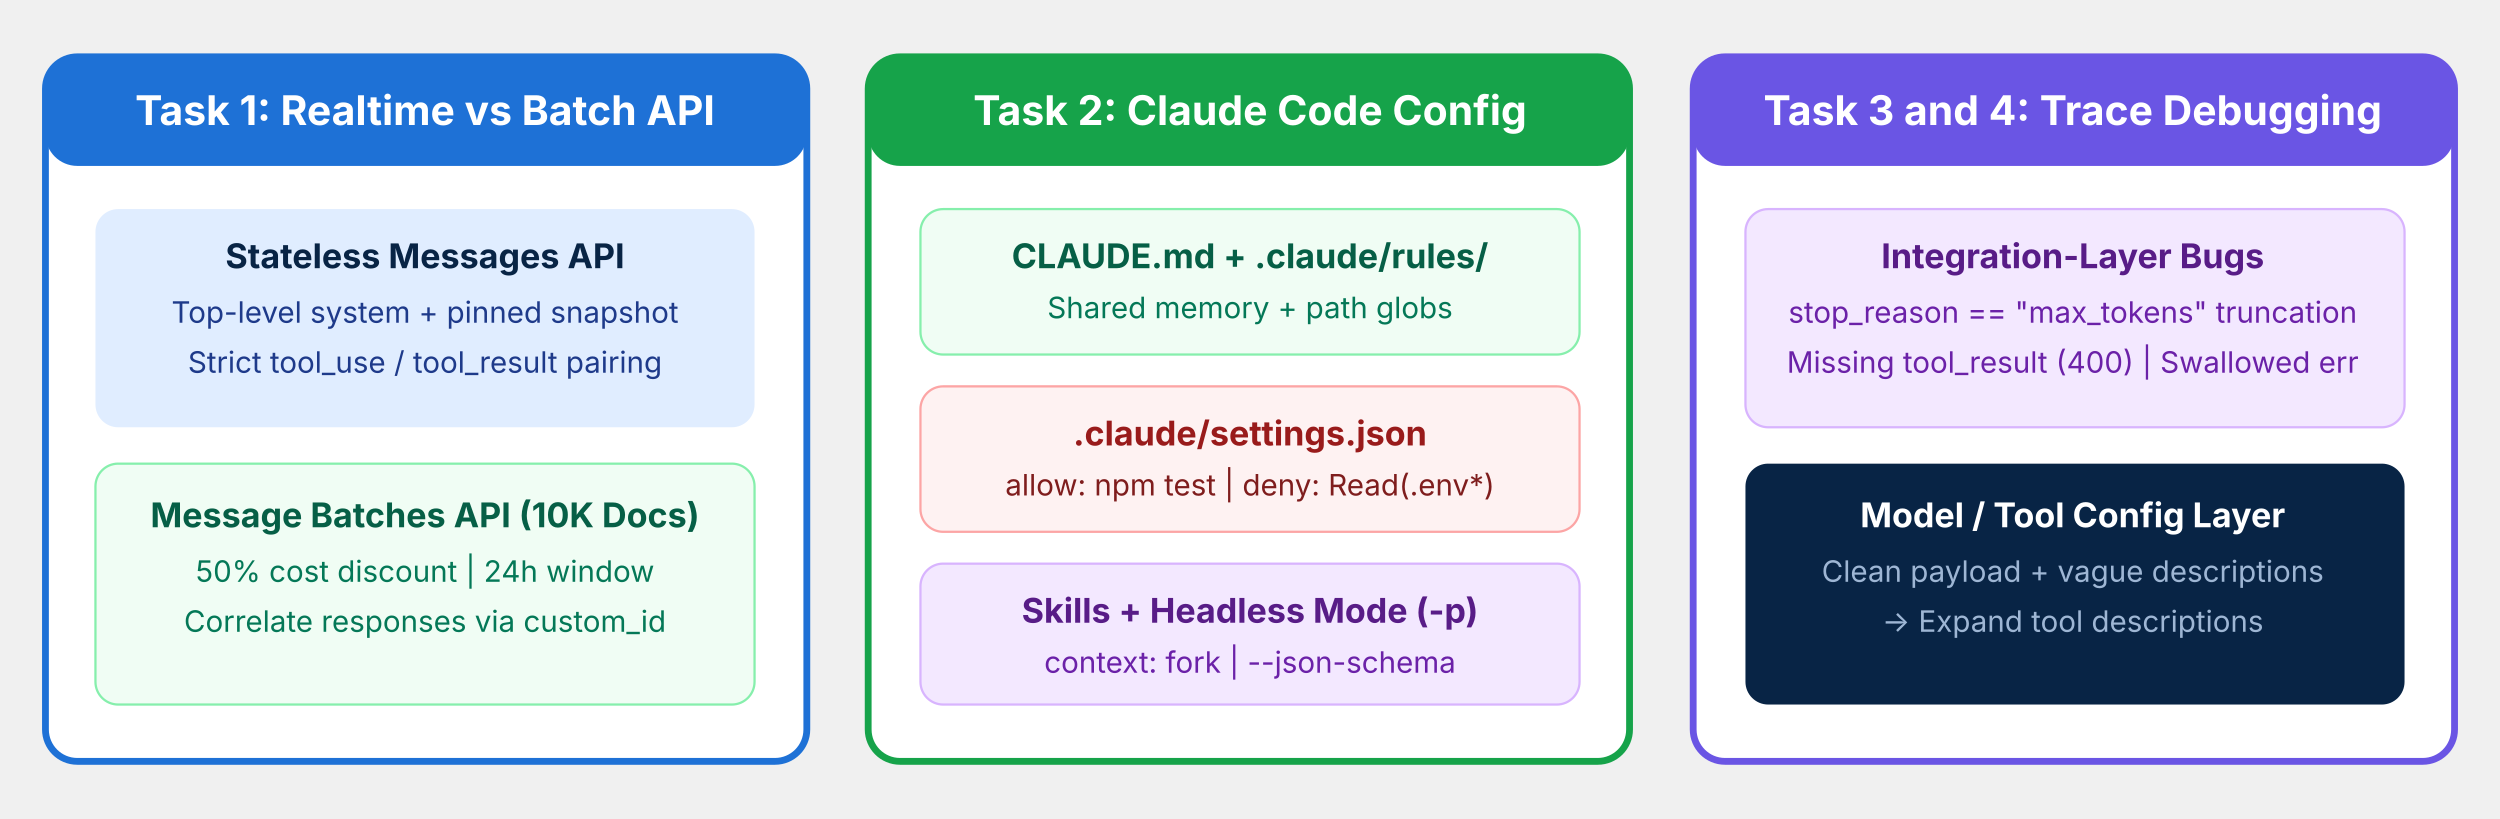
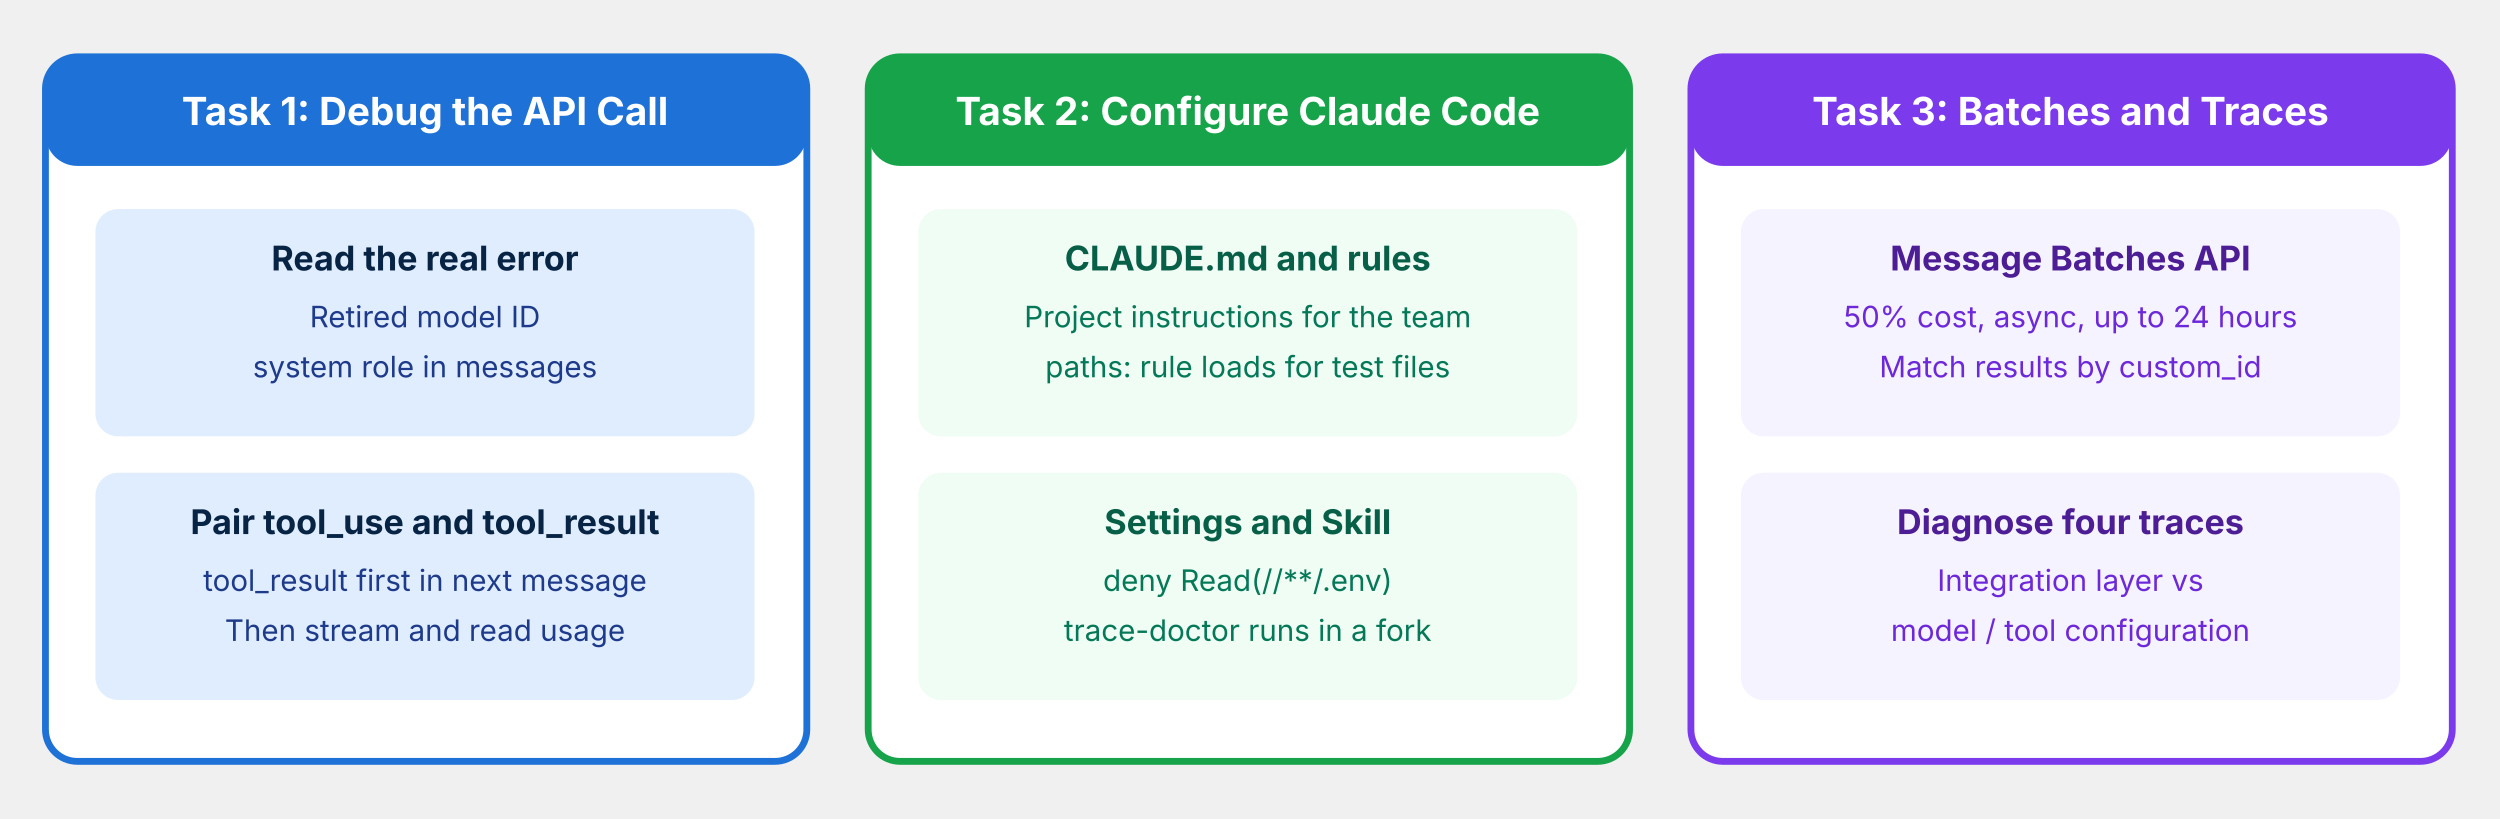
- <svg xmlns="http://www.w3.org/2000/svg" viewBox="0 0 1100 360" width="1100" height="360" role="img" aria-label="Lab 2 Overview: Messages API and Batches API, Claude Code Configuration, and Trace Debugging">
+ <svg xmlns="http://www.w3.org/2000/svg" viewBox="0 0 1100 360" width="1100" height="360" role="img" aria-label="Lab 2: API debugging, Claude Code configuration, batches, and traces">
  <rect x="20" y="25" width="335" height="310" rx="14" fill="#ffffff" stroke="#1e71d6" stroke-width="3" />
  <rect x="20" y="25" width="335" height="48" rx="14" fill="#1e71d6" />
-   <text x="187" y="55" text-anchor="middle" fill="#ffffff" font-family="Inter, system-ui, sans-serif" font-size="18" font-weight="700">Task 1: Realtime vs Batch API</text>
-   <rect x="42" y="92" width="290" height="96" rx="10" fill="#e0edff" />
-   <text x="187" y="118" text-anchor="middle" fill="#082445" font-family="Inter, system-ui, sans-serif" font-size="15" font-weight="700">Stateless Messages API</text>
-   <text x="187" y="142" text-anchor="middle" fill="#1e3a8a" font-family="Inter, system-ui, sans-serif" font-size="13">Top-level system + pinned snapshot</text>
-   <text x="187" y="164" text-anchor="middle" fill="#1e3a8a" font-family="Inter, system-ui, sans-serif" font-size="13">Strict tool_use / tool_result pairing</text>
-   <rect x="42" y="204" width="290" height="106" rx="10" fill="#f0fdf4" stroke="#86efac" />
-   <text x="187" y="232" text-anchor="middle" fill="#065f46" font-family="Inter, system-ui, sans-serif" font-size="15" font-weight="700">Message Batches API (10K Docs)</text>
-   <text x="187" y="256" text-anchor="middle" fill="#047857" font-family="Inter, system-ui, sans-serif" font-size="13">50% cost discount | 24h window</text>
-   <text x="187" y="278" text-anchor="middle" fill="#047857" font-family="Inter, system-ui, sans-serif" font-size="13">Correlate responses via custom_id</text>
+   <text x="187" y="55" text-anchor="middle" fill="#ffffff" font-family="Inter, system-ui, sans-serif" font-size="17" font-weight="700">Task 1: Debug the API Call</text>
+   <rect x="42" y="92" width="290" height="100" rx="10" fill="#e0edff" />
+   <text x="187" y="119" text-anchor="middle" fill="#082445" font-family="Inter, system-ui, sans-serif" font-size="15" font-weight="700">Read the real error</text>
+   <text x="187" y="144" text-anchor="middle" fill="#1e3a8a" font-family="Inter, system-ui, sans-serif" font-size="13">Retired model ID</text>
+   <text x="187" y="166" text-anchor="middle" fill="#1e3a8a" font-family="Inter, system-ui, sans-serif" font-size="13">system role in messages</text>
+   <rect x="42" y="208" width="290" height="100" rx="10" fill="#e0edff" />
+   <text x="187" y="235" text-anchor="middle" fill="#082445" font-family="Inter, system-ui, sans-serif" font-size="15" font-weight="700">Pair tool_use and tool_result</text>
+   <text x="187" y="260" text-anchor="middle" fill="#1e3a8a" font-family="Inter, system-ui, sans-serif" font-size="13">tool_result first in next message</text>
+   <text x="187" y="282" text-anchor="middle" fill="#1e3a8a" font-family="Inter, system-ui, sans-serif" font-size="13">Then stream and read usage</text>
  <rect x="382" y="25" width="335" height="310" rx="14" fill="#ffffff" stroke="#16a34a" stroke-width="3" />
  <rect x="382" y="25" width="335" height="48" rx="14" fill="#16a34a" />
-   <text x="550" y="55" text-anchor="middle" fill="#ffffff" font-family="Inter, system-ui, sans-serif" font-size="18" font-weight="700">Task 2: Claude Code Config</text>
-   <rect x="405" y="92" width="290" height="64" rx="10" fill="#f0fdf4" stroke="#86efac" />
-   <text x="550" y="118" text-anchor="middle" fill="#065f46" font-family="Inter, system-ui, sans-serif" font-size="15" font-weight="700">CLAUDE.md + .claude/rules/</text>
-   <text x="550" y="140" text-anchor="middle" fill="#047857" font-family="Inter, system-ui, sans-serif" font-size="13">Shared memory + path globs</text>
-   <rect x="405" y="170" width="290" height="64" rx="10" fill="#fef2f2" stroke="#fca5a5" />
-   <text x="550" y="196" text-anchor="middle" fill="#991b1b" font-family="Inter, system-ui, sans-serif" font-size="15" font-weight="700">.claude/settings.json</text>
-   <text x="550" y="218" text-anchor="middle" fill="#7f1d1d" font-family="Inter, system-ui, sans-serif" font-size="13">allow: npm test | deny: Read(.env*)</text>
-   <rect x="405" y="248" width="290" height="62" rx="10" fill="#f3e8ff" stroke="#d8b4fe" />
-   <text x="550" y="274" text-anchor="middle" fill="#581c87" font-family="Inter, system-ui, sans-serif" font-size="15" font-weight="700">Skills + Headless Mode (-p)</text>
-   <text x="550" y="296" text-anchor="middle" fill="#6b21a8" font-family="Inter, system-ui, sans-serif" font-size="13">context: fork | --json-schema</text>
-   <rect x="745" y="25" width="335" height="310" rx="14" fill="#ffffff" stroke="#6a55e4" stroke-width="3" />
-   <rect x="745" y="25" width="335" height="48" rx="14" fill="#6a55e4" />
-   <text x="912" y="55" text-anchor="middle" fill="#ffffff" font-family="Inter, system-ui, sans-serif" font-size="18" font-weight="700">Task 3 and 4: Trace Debugging</text>
-   <rect x="768" y="92" width="290" height="96" rx="10" fill="#f3e8ff" stroke="#d8b4fe" />
-   <text x="912" y="118" text-anchor="middle" fill="#581c87" font-family="Inter, system-ui, sans-serif" font-size="15" font-weight="700">Integration-Layer Bugs</text>
-   <text x="912" y="142" text-anchor="middle" fill="#6b21a8" font-family="Inter, system-ui, sans-serif" font-size="13">stop_reason == "max_tokens" truncation</text>
-   <text x="912" y="164" text-anchor="middle" fill="#6b21a8" font-family="Inter, system-ui, sans-serif" font-size="13">Missing tool_result (400) | Swallowed err</text>
-   <rect x="768" y="204" width="290" height="106" rx="10" fill="#082445" />
-   <text x="912" y="232" text-anchor="middle" fill="#ffffff" font-family="Inter, system-ui, sans-serif" font-size="15" font-weight="700">Model / Tool Config Layer</text>
-   <text x="912" y="256" text-anchor="middle" fill="#9eb6d4" font-family="Inter, system-ui, sans-serif" font-size="13">Clean payload + vague descriptions</text>
-   <text x="912" y="278" text-anchor="middle" fill="#9eb6d4" font-family="Inter, system-ui, sans-serif" font-size="13">-&gt; Expand tool descriptions</text>
+   <text x="549" y="55" text-anchor="middle" fill="#ffffff" font-family="Inter, system-ui, sans-serif" font-size="17" font-weight="700">Task 2: Configure Claude Code</text>
+   <rect x="404" y="92" width="290" height="100" rx="10" fill="#f0fdf4" />
+   <text x="549" y="119" text-anchor="middle" fill="#065f46" font-family="Inter, system-ui, sans-serif" font-size="15" font-weight="700">CLAUDE.md and rules</text>
+   <text x="549" y="144" text-anchor="middle" fill="#047857" font-family="Inter, system-ui, sans-serif" font-size="13">Project instructions for the team</text>
+   <text x="549" y="166" text-anchor="middle" fill="#047857" font-family="Inter, system-ui, sans-serif" font-size="13">paths: rule loads for test files</text>
+   <rect x="404" y="208" width="290" height="100" rx="10" fill="#f0fdf4" />
+   <text x="549" y="235" text-anchor="middle" fill="#065f46" font-family="Inter, system-ui, sans-serif" font-size="15" font-weight="700">Settings and Skill</text>
+   <text x="549" y="260" text-anchor="middle" fill="#047857" font-family="Inter, system-ui, sans-serif" font-size="13">deny Read(//**/.env)</text>
+   <text x="549" y="282" text-anchor="middle" fill="#047857" font-family="Inter, system-ui, sans-serif" font-size="13">trace-doctor runs in a fork</text>
+   <rect x="744" y="25" width="335" height="310" rx="14" fill="#ffffff" stroke="#7c3aed" stroke-width="3" />
+   <rect x="744" y="25" width="335" height="48" rx="14" fill="#7c3aed" />
+   <text x="911" y="55" text-anchor="middle" fill="#ffffff" font-family="Inter, system-ui, sans-serif" font-size="17" font-weight="700">Task 3: Batches and Traces</text>
+   <rect x="766" y="92" width="290" height="100" rx="10" fill="#f5f3ff" />
+   <text x="911" y="119" text-anchor="middle" fill="#4c1d95" font-family="Inter, system-ui, sans-serif" font-size="15" font-weight="700">Message Batches API</text>
+   <text x="911" y="144" text-anchor="middle" fill="#6d28d9" font-family="Inter, system-ui, sans-serif" font-size="13">50% cost, async, up to 24 hours</text>
+   <text x="911" y="166" text-anchor="middle" fill="#6d28d9" font-family="Inter, system-ui, sans-serif" font-size="13">Match results by custom_id</text>
+   <rect x="766" y="208" width="290" height="100" rx="10" fill="#f5f3ff" />
+   <text x="911" y="235" text-anchor="middle" fill="#4c1d95" font-family="Inter, system-ui, sans-serif" font-size="15" font-weight="700">Diagnose four traces</text>
+   <text x="911" y="260" text-anchor="middle" fill="#6d28d9" font-family="Inter, system-ui, sans-serif" font-size="13">Integration layer vs</text>
+   <text x="911" y="282" text-anchor="middle" fill="#6d28d9" font-family="Inter, system-ui, sans-serif" font-size="13">model / tool configuration</text>
</svg>
